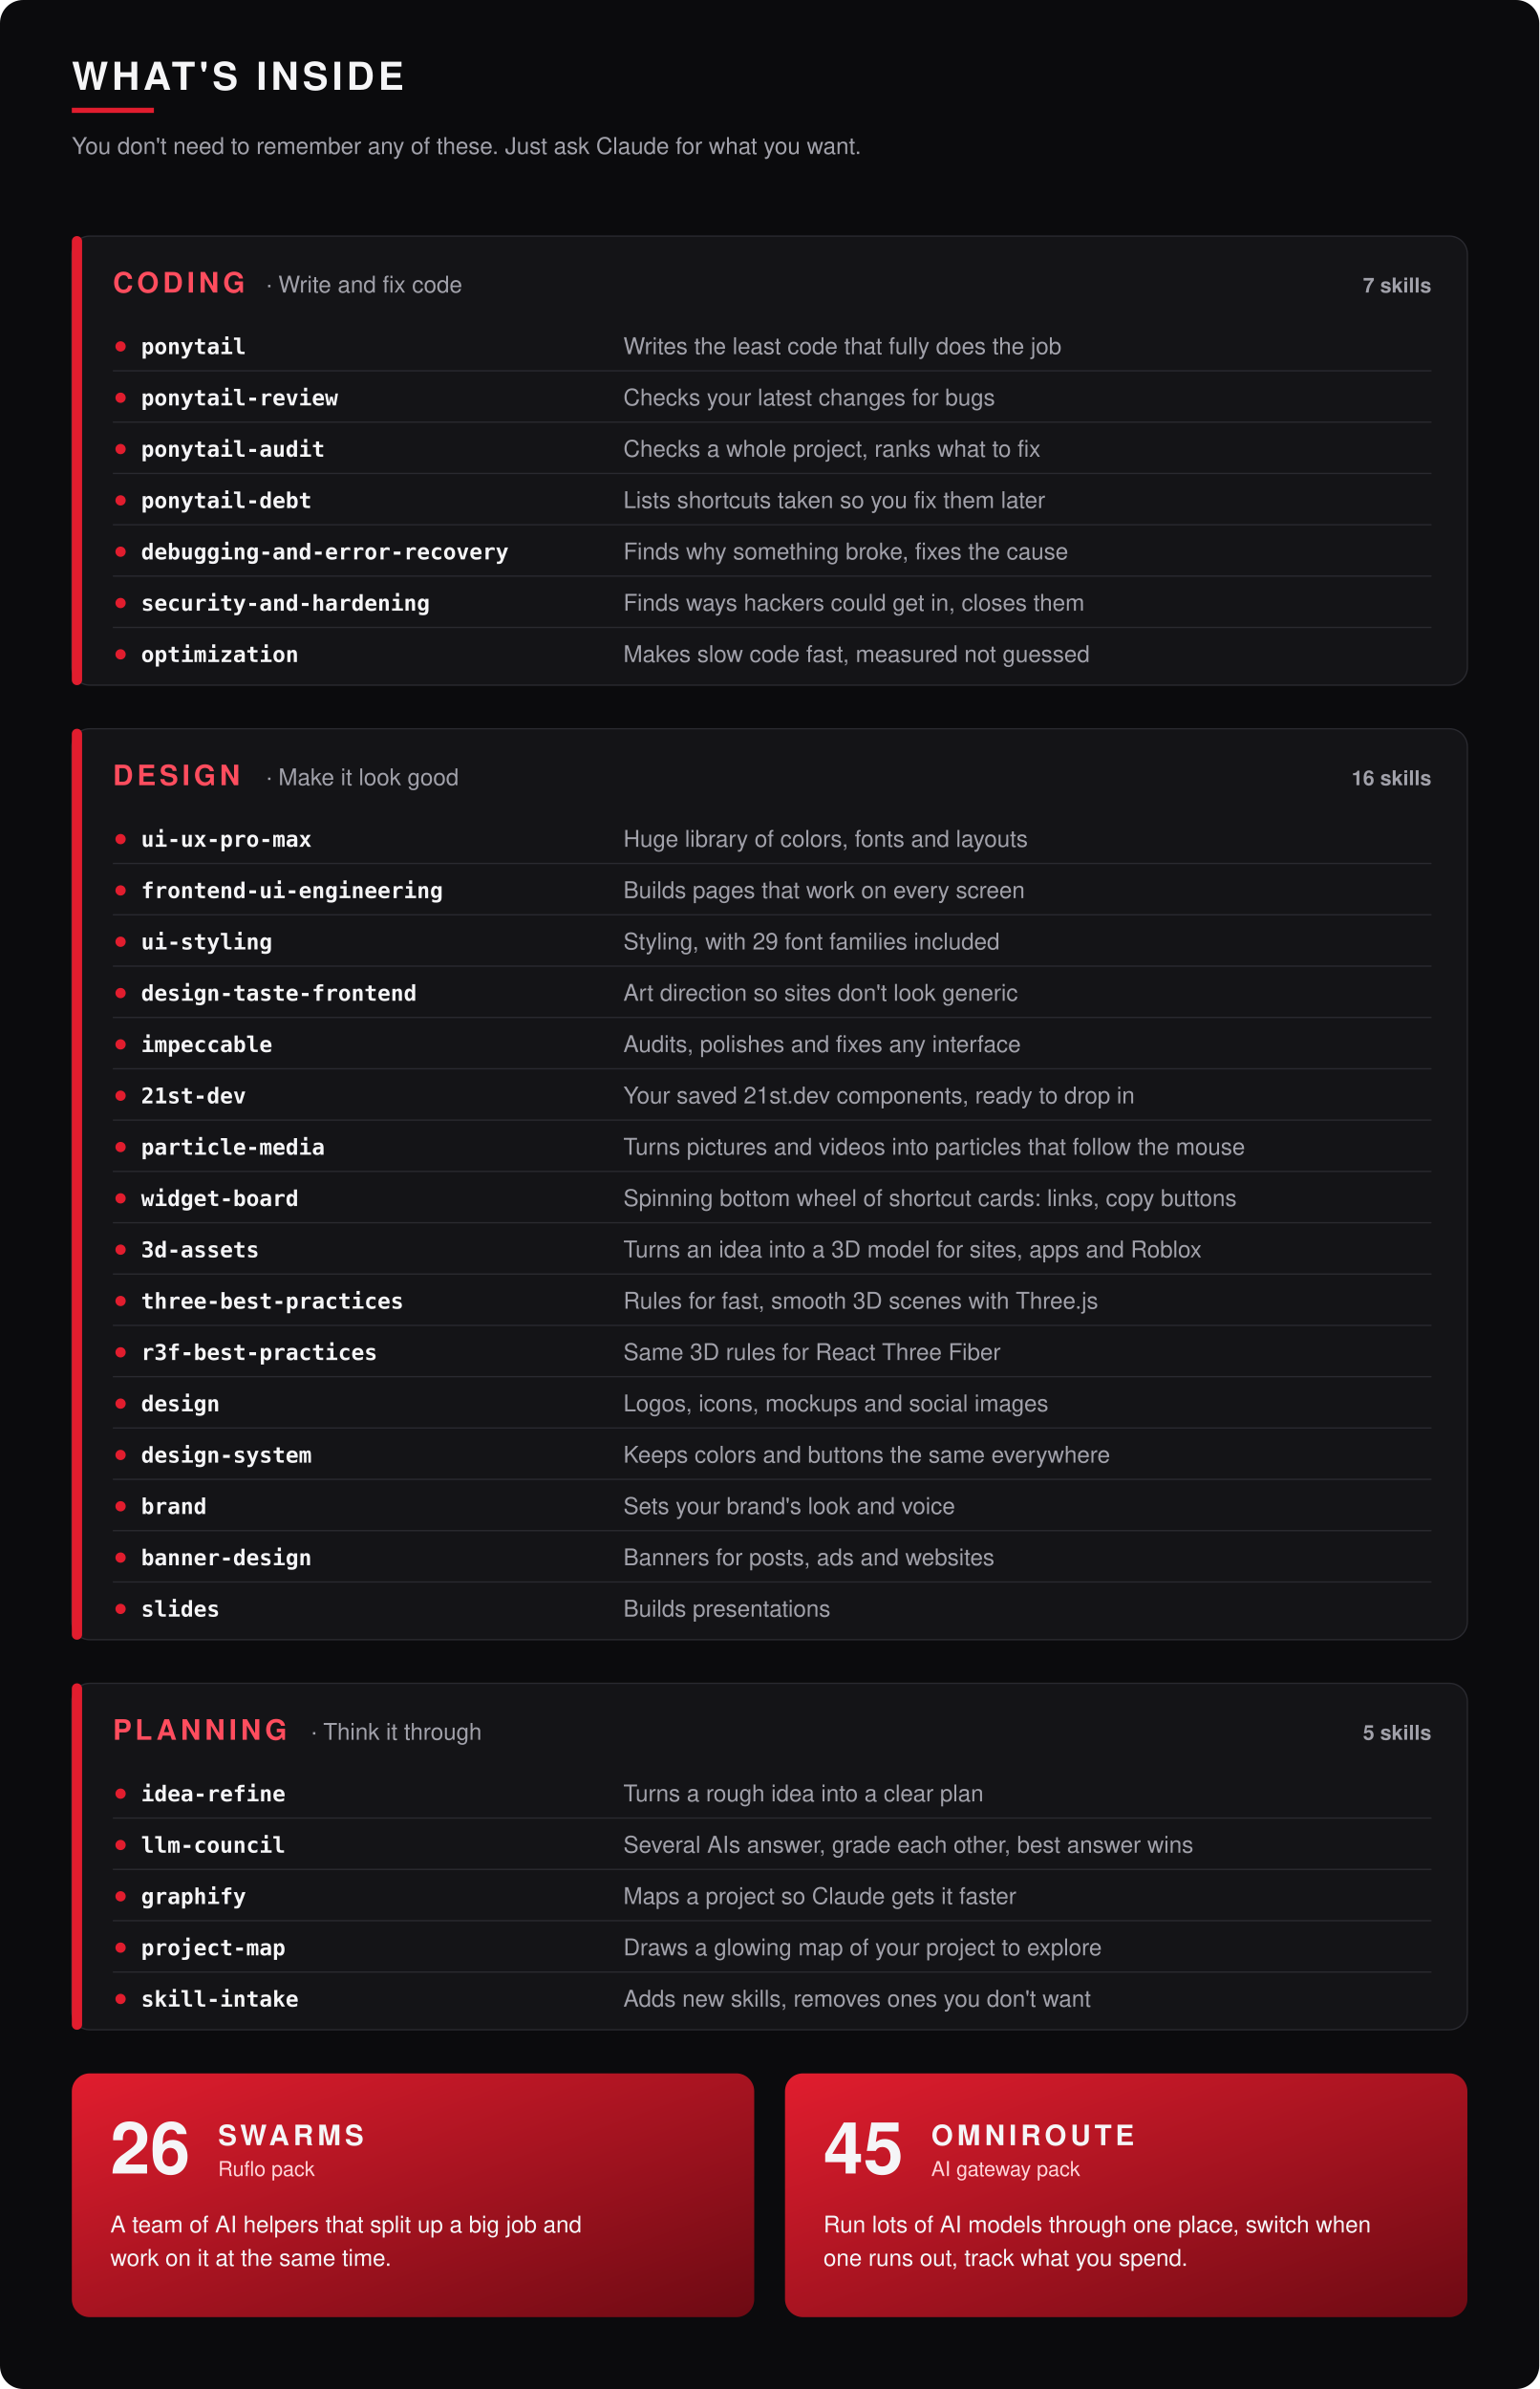
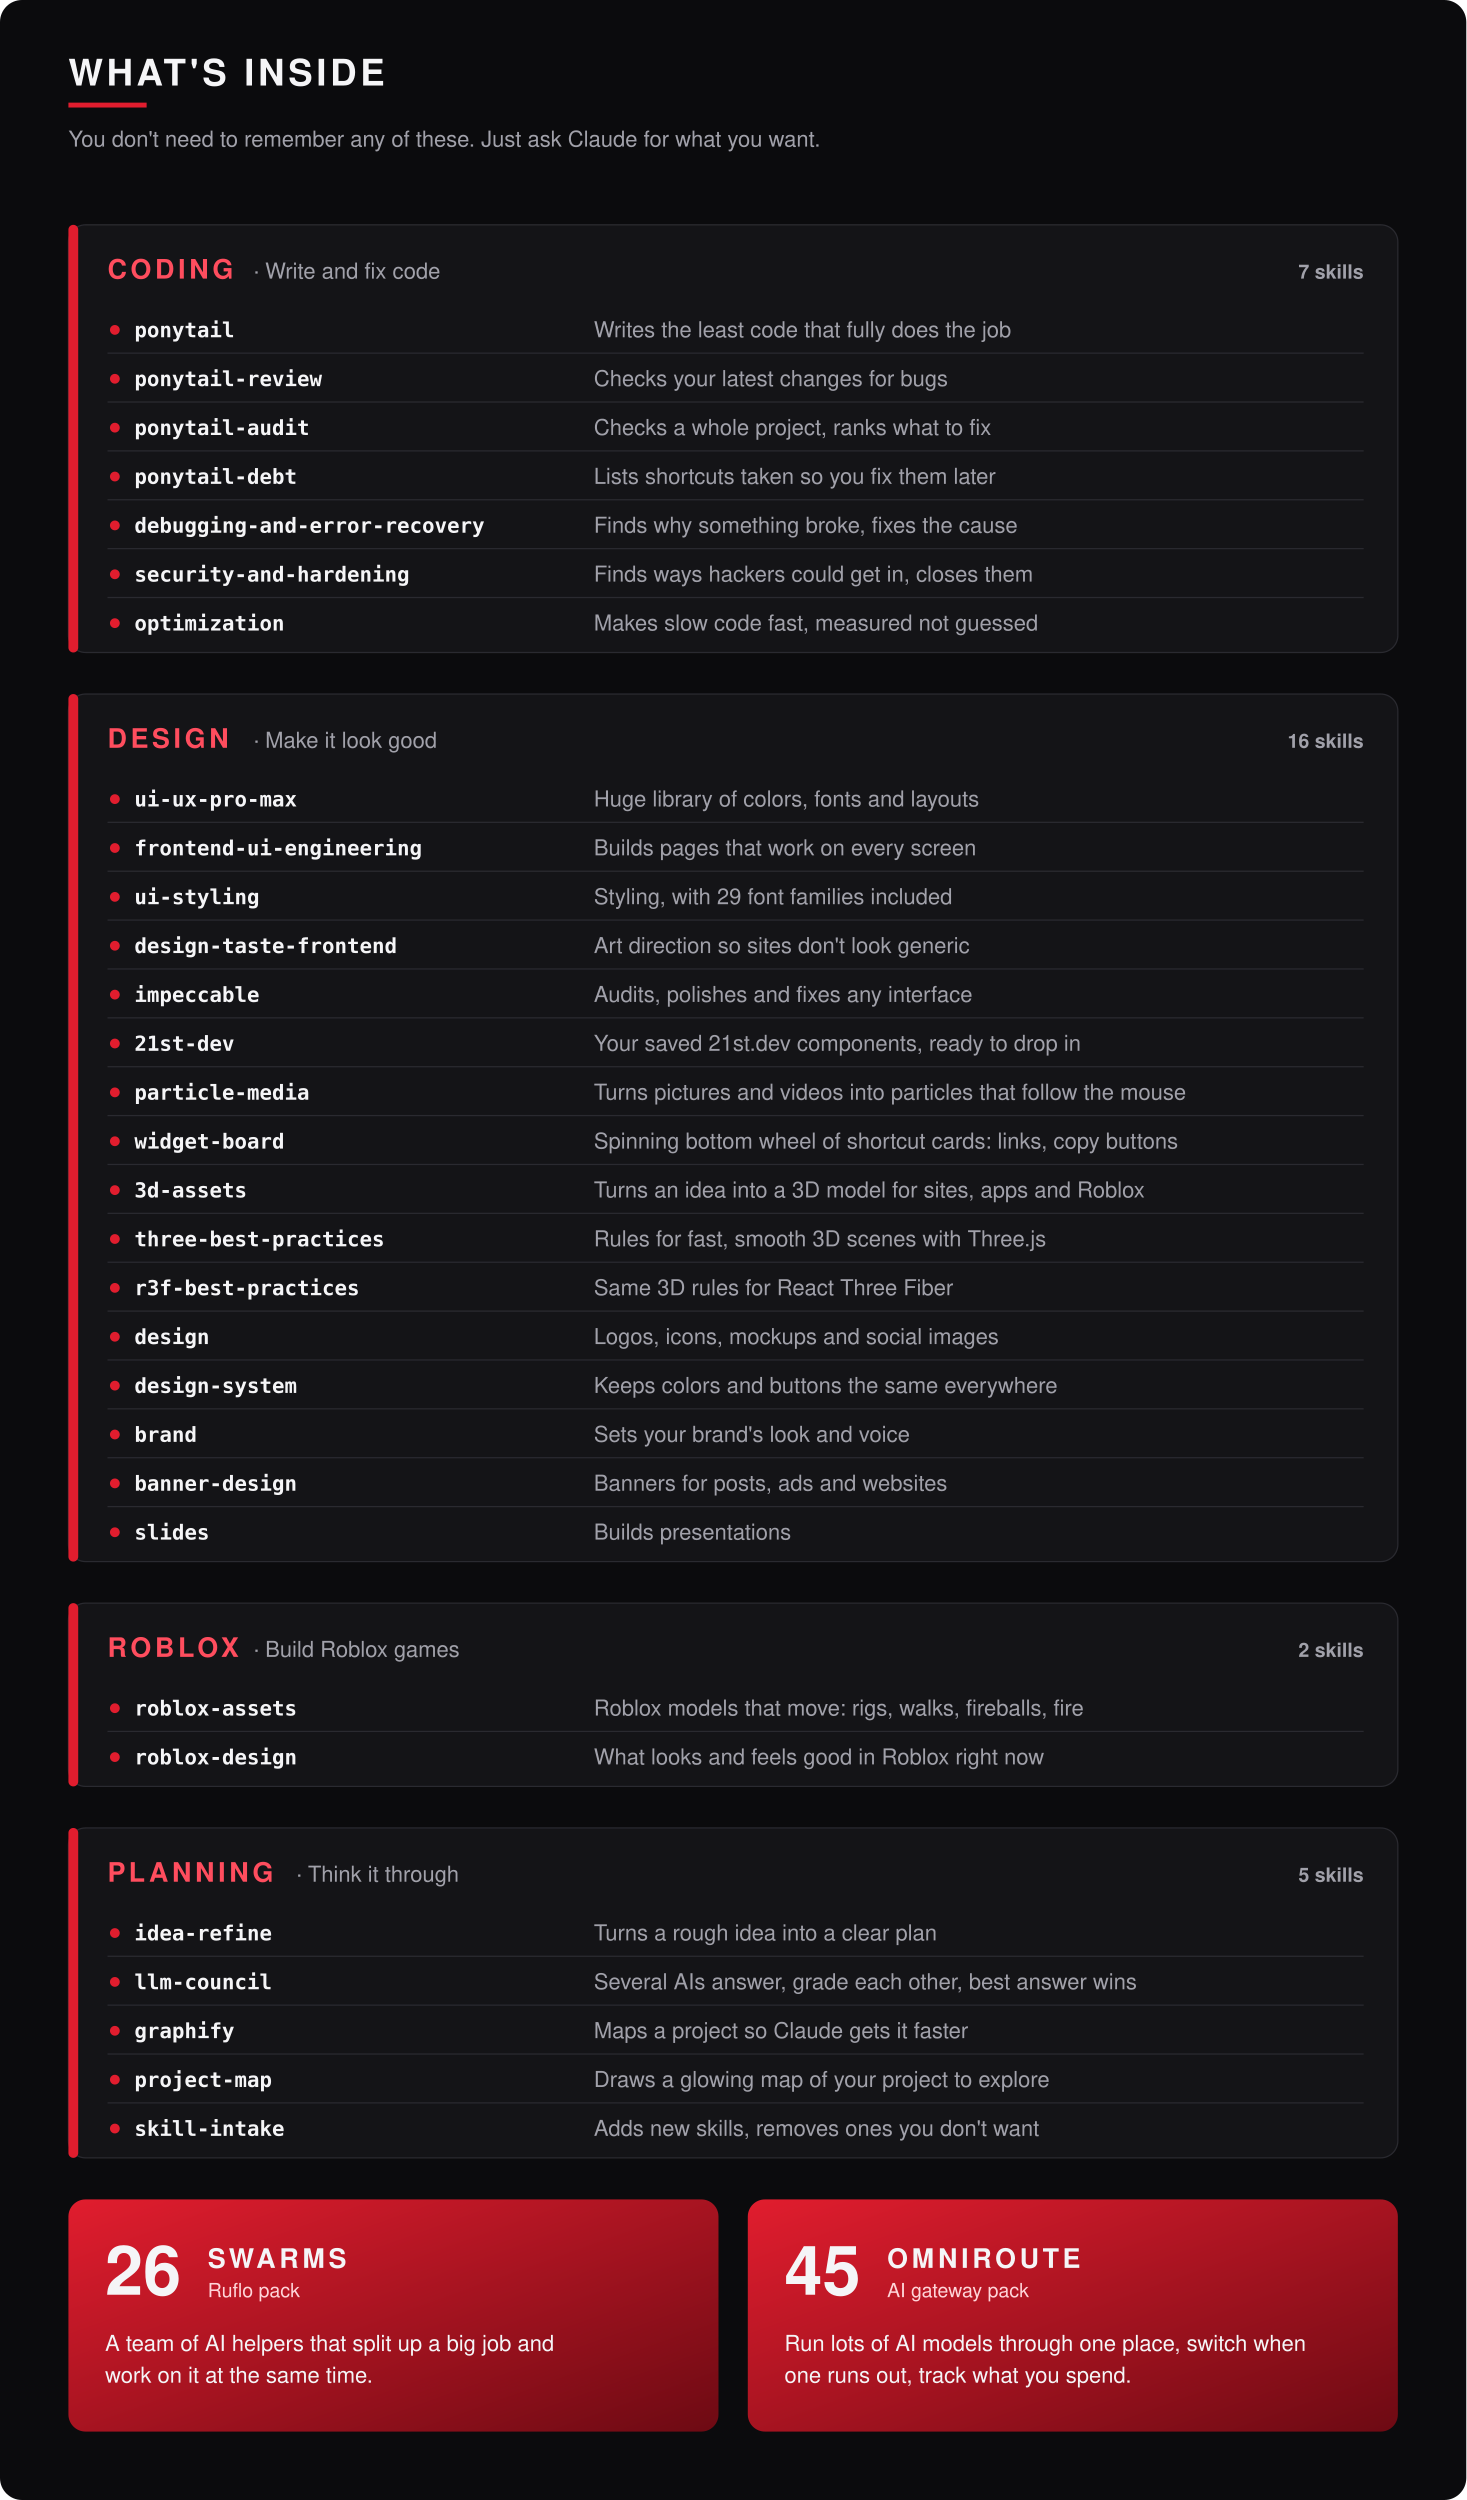
- <svg xmlns="http://www.w3.org/2000/svg" width="1200" height="1862" viewBox="0 0 1200 1862">
+ <svg xmlns="http://www.w3.org/2000/svg" width="1200" height="2046" viewBox="0 0 1200 2046">
  <defs>
    <linearGradient id="rg" x1="0" y1="0" x2="1" y2="1">
      <stop offset="0" stop-color="#e11d2e" />
      <stop offset="1" stop-color="#6d0a13" />
    </linearGradient>
  </defs>
-   <rect width="1200" height="1862" rx="18" fill="#0b0b0d" />
+   <rect width="1200" height="2046" rx="18" fill="#0b0b0d" />
  <text x="56" y="70" font-family="Segoe UI, Helvetica Neue, Helvetica, Arial, sans-serif" font-size="30" font-weight="800" fill="#f5f5f7" text-anchor="start" letter-spacing="3">WHAT'S INSIDE</text>
  <rect x="56" y="84" width="64" height="4" fill="#e11d2e" />
  <text x="56" y="120" font-family="Segoe UI, Helvetica Neue, Helvetica, Arial, sans-serif" font-size="18" font-weight="400" fill="#a1a1aa" text-anchor="start" letter-spacing="0">You don't need to remember any of these. Just ask Claude for what you want.</text>
  <rect x="56" y="184" width="1088" height="350" rx="14" fill="#141417" stroke="#2a2a30" />
  <rect x="56" y="184" width="8" height="350" rx="4" fill="#e11d2e" />
  <text x="88" y="228" font-family="Segoe UI, Helvetica Neue, Helvetica, Arial, sans-serif" font-size="22" font-weight="800" fill="#ff4d5e" text-anchor="start" letter-spacing="3">CODING</text>
  <text x="207.0" y="228" font-family="Segoe UI, Helvetica Neue, Helvetica, Arial, sans-serif" font-size="18" font-weight="500" fill="#a1a1aa" text-anchor="start" letter-spacing="0">· Write and fix code</text>
  <text x="1116" y="228" font-family="Segoe UI, Helvetica Neue, Helvetica, Arial, sans-serif" font-size="16" font-weight="600" fill="#a1a1aa" text-anchor="end" letter-spacing="0">7 skills</text>
  <circle cx="94" cy="270" r="4" fill="#e11d2e" />
  <text x="110" y="276" font-family="Cascadia Code, Consolas, Menlo, monospace" font-size="17" font-weight="600" fill="#f5f5f7" text-anchor="start" letter-spacing="0">ponytail</text>
  <text x="486" y="276" font-family="Segoe UI, Helvetica Neue, Helvetica, Arial, sans-serif" font-size="18" font-weight="400" fill="#a1a1aa" text-anchor="start" letter-spacing="0">Writes the least code that fully does the job</text>
  <line x1="88" y1="289" x2="1116" y2="289" stroke="#2a2a30" />
  <circle cx="94" cy="310" r="4" fill="#e11d2e" />
  <text x="110" y="316" font-family="Cascadia Code, Consolas, Menlo, monospace" font-size="17" font-weight="600" fill="#f5f5f7" text-anchor="start" letter-spacing="0">ponytail-review</text>
  <text x="486" y="316" font-family="Segoe UI, Helvetica Neue, Helvetica, Arial, sans-serif" font-size="18" font-weight="400" fill="#a1a1aa" text-anchor="start" letter-spacing="0">Checks your latest changes for bugs</text>
  <line x1="88" y1="329" x2="1116" y2="329" stroke="#2a2a30" />
  <circle cx="94" cy="350" r="4" fill="#e11d2e" />
  <text x="110" y="356" font-family="Cascadia Code, Consolas, Menlo, monospace" font-size="17" font-weight="600" fill="#f5f5f7" text-anchor="start" letter-spacing="0">ponytail-audit</text>
  <text x="486" y="356" font-family="Segoe UI, Helvetica Neue, Helvetica, Arial, sans-serif" font-size="18" font-weight="400" fill="#a1a1aa" text-anchor="start" letter-spacing="0">Checks a whole project, ranks what to fix</text>
  <line x1="88" y1="369" x2="1116" y2="369" stroke="#2a2a30" />
  <circle cx="94" cy="390" r="4" fill="#e11d2e" />
  <text x="110" y="396" font-family="Cascadia Code, Consolas, Menlo, monospace" font-size="17" font-weight="600" fill="#f5f5f7" text-anchor="start" letter-spacing="0">ponytail-debt</text>
  <text x="486" y="396" font-family="Segoe UI, Helvetica Neue, Helvetica, Arial, sans-serif" font-size="18" font-weight="400" fill="#a1a1aa" text-anchor="start" letter-spacing="0">Lists shortcuts taken so you fix them later</text>
  <line x1="88" y1="409" x2="1116" y2="409" stroke="#2a2a30" />
  <circle cx="94" cy="430" r="4" fill="#e11d2e" />
  <text x="110" y="436" font-family="Cascadia Code, Consolas, Menlo, monospace" font-size="17" font-weight="600" fill="#f5f5f7" text-anchor="start" letter-spacing="0">debugging-and-error-recovery</text>
  <text x="486" y="436" font-family="Segoe UI, Helvetica Neue, Helvetica, Arial, sans-serif" font-size="18" font-weight="400" fill="#a1a1aa" text-anchor="start" letter-spacing="0">Finds why something broke, fixes the cause</text>
  <line x1="88" y1="449" x2="1116" y2="449" stroke="#2a2a30" />
  <circle cx="94" cy="470" r="4" fill="#e11d2e" />
  <text x="110" y="476" font-family="Cascadia Code, Consolas, Menlo, monospace" font-size="17" font-weight="600" fill="#f5f5f7" text-anchor="start" letter-spacing="0">security-and-hardening</text>
  <text x="486" y="476" font-family="Segoe UI, Helvetica Neue, Helvetica, Arial, sans-serif" font-size="18" font-weight="400" fill="#a1a1aa" text-anchor="start" letter-spacing="0">Finds ways hackers could get in, closes them</text>
  <line x1="88" y1="489" x2="1116" y2="489" stroke="#2a2a30" />
  <circle cx="94" cy="510" r="4" fill="#e11d2e" />
  <text x="110" y="516" font-family="Cascadia Code, Consolas, Menlo, monospace" font-size="17" font-weight="600" fill="#f5f5f7" text-anchor="start" letter-spacing="0">optimization</text>
  <text x="486" y="516" font-family="Segoe UI, Helvetica Neue, Helvetica, Arial, sans-serif" font-size="18" font-weight="400" fill="#a1a1aa" text-anchor="start" letter-spacing="0">Makes slow code fast, measured not guessed</text>
  <rect x="56" y="568" width="1088" height="710" rx="14" fill="#141417" stroke="#2a2a30" />
  <rect x="56" y="568" width="8" height="710" rx="4" fill="#e11d2e" />
  <text x="88" y="612" font-family="Segoe UI, Helvetica Neue, Helvetica, Arial, sans-serif" font-size="22" font-weight="800" fill="#ff4d5e" text-anchor="start" letter-spacing="3">DESIGN</text>
  <text x="207.0" y="612" font-family="Segoe UI, Helvetica Neue, Helvetica, Arial, sans-serif" font-size="18" font-weight="500" fill="#a1a1aa" text-anchor="start" letter-spacing="0">· Make it look good</text>
  <text x="1116" y="612" font-family="Segoe UI, Helvetica Neue, Helvetica, Arial, sans-serif" font-size="16" font-weight="600" fill="#a1a1aa" text-anchor="end" letter-spacing="0">16 skills</text>
  <circle cx="94" cy="654" r="4" fill="#e11d2e" />
  <text x="110" y="660" font-family="Cascadia Code, Consolas, Menlo, monospace" font-size="17" font-weight="600" fill="#f5f5f7" text-anchor="start" letter-spacing="0">ui-ux-pro-max</text>
  <text x="486" y="660" font-family="Segoe UI, Helvetica Neue, Helvetica, Arial, sans-serif" font-size="18" font-weight="400" fill="#a1a1aa" text-anchor="start" letter-spacing="0">Huge library of colors, fonts and layouts</text>
  <line x1="88" y1="673" x2="1116" y2="673" stroke="#2a2a30" />
  <circle cx="94" cy="694" r="4" fill="#e11d2e" />
  <text x="110" y="700" font-family="Cascadia Code, Consolas, Menlo, monospace" font-size="17" font-weight="600" fill="#f5f5f7" text-anchor="start" letter-spacing="0">frontend-ui-engineering</text>
  <text x="486" y="700" font-family="Segoe UI, Helvetica Neue, Helvetica, Arial, sans-serif" font-size="18" font-weight="400" fill="#a1a1aa" text-anchor="start" letter-spacing="0">Builds pages that work on every screen</text>
  <line x1="88" y1="713" x2="1116" y2="713" stroke="#2a2a30" />
  <circle cx="94" cy="734" r="4" fill="#e11d2e" />
  <text x="110" y="740" font-family="Cascadia Code, Consolas, Menlo, monospace" font-size="17" font-weight="600" fill="#f5f5f7" text-anchor="start" letter-spacing="0">ui-styling</text>
  <text x="486" y="740" font-family="Segoe UI, Helvetica Neue, Helvetica, Arial, sans-serif" font-size="18" font-weight="400" fill="#a1a1aa" text-anchor="start" letter-spacing="0">Styling, with 29 font families included</text>
  <line x1="88" y1="753" x2="1116" y2="753" stroke="#2a2a30" />
  <circle cx="94" cy="774" r="4" fill="#e11d2e" />
  <text x="110" y="780" font-family="Cascadia Code, Consolas, Menlo, monospace" font-size="17" font-weight="600" fill="#f5f5f7" text-anchor="start" letter-spacing="0">design-taste-frontend</text>
  <text x="486" y="780" font-family="Segoe UI, Helvetica Neue, Helvetica, Arial, sans-serif" font-size="18" font-weight="400" fill="#a1a1aa" text-anchor="start" letter-spacing="0">Art direction so sites don't look generic</text>
  <line x1="88" y1="793" x2="1116" y2="793" stroke="#2a2a30" />
  <circle cx="94" cy="814" r="4" fill="#e11d2e" />
  <text x="110" y="820" font-family="Cascadia Code, Consolas, Menlo, monospace" font-size="17" font-weight="600" fill="#f5f5f7" text-anchor="start" letter-spacing="0">impeccable</text>
  <text x="486" y="820" font-family="Segoe UI, Helvetica Neue, Helvetica, Arial, sans-serif" font-size="18" font-weight="400" fill="#a1a1aa" text-anchor="start" letter-spacing="0">Audits, polishes and fixes any interface</text>
  <line x1="88" y1="833" x2="1116" y2="833" stroke="#2a2a30" />
  <circle cx="94" cy="854" r="4" fill="#e11d2e" />
  <text x="110" y="860" font-family="Cascadia Code, Consolas, Menlo, monospace" font-size="17" font-weight="600" fill="#f5f5f7" text-anchor="start" letter-spacing="0">21st-dev</text>
  <text x="486" y="860" font-family="Segoe UI, Helvetica Neue, Helvetica, Arial, sans-serif" font-size="18" font-weight="400" fill="#a1a1aa" text-anchor="start" letter-spacing="0">Your saved 21st.dev components, ready to drop in</text>
  <line x1="88" y1="873" x2="1116" y2="873" stroke="#2a2a30" />
  <circle cx="94" cy="894" r="4" fill="#e11d2e" />
  <text x="110" y="900" font-family="Cascadia Code, Consolas, Menlo, monospace" font-size="17" font-weight="600" fill="#f5f5f7" text-anchor="start" letter-spacing="0">particle-media</text>
  <text x="486" y="900" font-family="Segoe UI, Helvetica Neue, Helvetica, Arial, sans-serif" font-size="18" font-weight="400" fill="#a1a1aa" text-anchor="start" letter-spacing="0">Turns pictures and videos into particles that follow the mouse</text>
  <line x1="88" y1="913" x2="1116" y2="913" stroke="#2a2a30" />
  <circle cx="94" cy="934" r="4" fill="#e11d2e" />
  <text x="110" y="940" font-family="Cascadia Code, Consolas, Menlo, monospace" font-size="17" font-weight="600" fill="#f5f5f7" text-anchor="start" letter-spacing="0">widget-board</text>
  <text x="486" y="940" font-family="Segoe UI, Helvetica Neue, Helvetica, Arial, sans-serif" font-size="18" font-weight="400" fill="#a1a1aa" text-anchor="start" letter-spacing="0">Spinning bottom wheel of shortcut cards: links, copy buttons</text>
  <line x1="88" y1="953" x2="1116" y2="953" stroke="#2a2a30" />
  <circle cx="94" cy="974" r="4" fill="#e11d2e" />
  <text x="110" y="980" font-family="Cascadia Code, Consolas, Menlo, monospace" font-size="17" font-weight="600" fill="#f5f5f7" text-anchor="start" letter-spacing="0">3d-assets</text>
  <text x="486" y="980" font-family="Segoe UI, Helvetica Neue, Helvetica, Arial, sans-serif" font-size="18" font-weight="400" fill="#a1a1aa" text-anchor="start" letter-spacing="0">Turns an idea into a 3D model for sites, apps and Roblox</text>
  <line x1="88" y1="993" x2="1116" y2="993" stroke="#2a2a30" />
  <circle cx="94" cy="1014" r="4" fill="#e11d2e" />
  <text x="110" y="1020" font-family="Cascadia Code, Consolas, Menlo, monospace" font-size="17" font-weight="600" fill="#f5f5f7" text-anchor="start" letter-spacing="0">three-best-practices</text>
  <text x="486" y="1020" font-family="Segoe UI, Helvetica Neue, Helvetica, Arial, sans-serif" font-size="18" font-weight="400" fill="#a1a1aa" text-anchor="start" letter-spacing="0">Rules for fast, smooth 3D scenes with Three.js</text>
  <line x1="88" y1="1033" x2="1116" y2="1033" stroke="#2a2a30" />
  <circle cx="94" cy="1054" r="4" fill="#e11d2e" />
  <text x="110" y="1060" font-family="Cascadia Code, Consolas, Menlo, monospace" font-size="17" font-weight="600" fill="#f5f5f7" text-anchor="start" letter-spacing="0">r3f-best-practices</text>
  <text x="486" y="1060" font-family="Segoe UI, Helvetica Neue, Helvetica, Arial, sans-serif" font-size="18" font-weight="400" fill="#a1a1aa" text-anchor="start" letter-spacing="0">Same 3D rules for React Three Fiber</text>
  <line x1="88" y1="1073" x2="1116" y2="1073" stroke="#2a2a30" />
  <circle cx="94" cy="1094" r="4" fill="#e11d2e" />
  <text x="110" y="1100" font-family="Cascadia Code, Consolas, Menlo, monospace" font-size="17" font-weight="600" fill="#f5f5f7" text-anchor="start" letter-spacing="0">design</text>
  <text x="486" y="1100" font-family="Segoe UI, Helvetica Neue, Helvetica, Arial, sans-serif" font-size="18" font-weight="400" fill="#a1a1aa" text-anchor="start" letter-spacing="0">Logos, icons, mockups and social images</text>
  <line x1="88" y1="1113" x2="1116" y2="1113" stroke="#2a2a30" />
  <circle cx="94" cy="1134" r="4" fill="#e11d2e" />
  <text x="110" y="1140" font-family="Cascadia Code, Consolas, Menlo, monospace" font-size="17" font-weight="600" fill="#f5f5f7" text-anchor="start" letter-spacing="0">design-system</text>
  <text x="486" y="1140" font-family="Segoe UI, Helvetica Neue, Helvetica, Arial, sans-serif" font-size="18" font-weight="400" fill="#a1a1aa" text-anchor="start" letter-spacing="0">Keeps colors and buttons the same everywhere</text>
  <line x1="88" y1="1153" x2="1116" y2="1153" stroke="#2a2a30" />
  <circle cx="94" cy="1174" r="4" fill="#e11d2e" />
  <text x="110" y="1180" font-family="Cascadia Code, Consolas, Menlo, monospace" font-size="17" font-weight="600" fill="#f5f5f7" text-anchor="start" letter-spacing="0">brand</text>
  <text x="486" y="1180" font-family="Segoe UI, Helvetica Neue, Helvetica, Arial, sans-serif" font-size="18" font-weight="400" fill="#a1a1aa" text-anchor="start" letter-spacing="0">Sets your brand's look and voice</text>
  <line x1="88" y1="1193" x2="1116" y2="1193" stroke="#2a2a30" />
  <circle cx="94" cy="1214" r="4" fill="#e11d2e" />
  <text x="110" y="1220" font-family="Cascadia Code, Consolas, Menlo, monospace" font-size="17" font-weight="600" fill="#f5f5f7" text-anchor="start" letter-spacing="0">banner-design</text>
  <text x="486" y="1220" font-family="Segoe UI, Helvetica Neue, Helvetica, Arial, sans-serif" font-size="18" font-weight="400" fill="#a1a1aa" text-anchor="start" letter-spacing="0">Banners for posts, ads and websites</text>
  <line x1="88" y1="1233" x2="1116" y2="1233" stroke="#2a2a30" />
  <circle cx="94" cy="1254" r="4" fill="#e11d2e" />
  <text x="110" y="1260" font-family="Cascadia Code, Consolas, Menlo, monospace" font-size="17" font-weight="600" fill="#f5f5f7" text-anchor="start" letter-spacing="0">slides</text>
  <text x="486" y="1260" font-family="Segoe UI, Helvetica Neue, Helvetica, Arial, sans-serif" font-size="18" font-weight="400" fill="#a1a1aa" text-anchor="start" letter-spacing="0">Builds presentations</text>
-   <rect x="56" y="1312" width="1088" height="270" rx="14" fill="#141417" stroke="#2a2a30" />
-   <rect x="56" y="1312" width="8" height="270" rx="4" fill="#e11d2e" />
-   <text x="88" y="1356" font-family="Segoe UI, Helvetica Neue, Helvetica, Arial, sans-serif" font-size="22" font-weight="800" fill="#ff4d5e" text-anchor="start" letter-spacing="3">PLANNING</text>
-   <text x="242.0" y="1356" font-family="Segoe UI, Helvetica Neue, Helvetica, Arial, sans-serif" font-size="18" font-weight="500" fill="#a1a1aa" text-anchor="start" letter-spacing="0">· Think it through</text>
-   <text x="1116" y="1356" font-family="Segoe UI, Helvetica Neue, Helvetica, Arial, sans-serif" font-size="16" font-weight="600" fill="#a1a1aa" text-anchor="end" letter-spacing="0">5 skills</text>
+   <rect x="56" y="1312" width="1088" height="150" rx="14" fill="#141417" stroke="#2a2a30" />
+   <rect x="56" y="1312" width="8" height="150" rx="4" fill="#e11d2e" />
+   <text x="88" y="1356" font-family="Segoe UI, Helvetica Neue, Helvetica, Arial, sans-serif" font-size="22" font-weight="800" fill="#ff4d5e" text-anchor="start" letter-spacing="3">ROBLOX</text>
+   <text x="207.0" y="1356" font-family="Segoe UI, Helvetica Neue, Helvetica, Arial, sans-serif" font-size="18" font-weight="500" fill="#a1a1aa" text-anchor="start" letter-spacing="0">· Build Roblox games</text>
+   <text x="1116" y="1356" font-family="Segoe UI, Helvetica Neue, Helvetica, Arial, sans-serif" font-size="16" font-weight="600" fill="#a1a1aa" text-anchor="end" letter-spacing="0">2 skills</text>
  <circle cx="94" cy="1398" r="4" fill="#e11d2e" />
-   <text x="110" y="1404" font-family="Cascadia Code, Consolas, Menlo, monospace" font-size="17" font-weight="600" fill="#f5f5f7" text-anchor="start" letter-spacing="0">idea-refine</text>
-   <text x="486" y="1404" font-family="Segoe UI, Helvetica Neue, Helvetica, Arial, sans-serif" font-size="18" font-weight="400" fill="#a1a1aa" text-anchor="start" letter-spacing="0">Turns a rough idea into a clear plan</text>
+   <text x="110" y="1404" font-family="Cascadia Code, Consolas, Menlo, monospace" font-size="17" font-weight="600" fill="#f5f5f7" text-anchor="start" letter-spacing="0">roblox-assets</text>
+   <text x="486" y="1404" font-family="Segoe UI, Helvetica Neue, Helvetica, Arial, sans-serif" font-size="18" font-weight="400" fill="#a1a1aa" text-anchor="start" letter-spacing="0">Roblox models that move: rigs, walks, fireballs, fire</text>
  <line x1="88" y1="1417" x2="1116" y2="1417" stroke="#2a2a30" />
  <circle cx="94" cy="1438" r="4" fill="#e11d2e" />
-   <text x="110" y="1444" font-family="Cascadia Code, Consolas, Menlo, monospace" font-size="17" font-weight="600" fill="#f5f5f7" text-anchor="start" letter-spacing="0">llm-council</text>
-   <text x="486" y="1444" font-family="Segoe UI, Helvetica Neue, Helvetica, Arial, sans-serif" font-size="18" font-weight="400" fill="#a1a1aa" text-anchor="start" letter-spacing="0">Several AIs answer, grade each other, best answer wins</text>
-   <line x1="88" y1="1457" x2="1116" y2="1457" stroke="#2a2a30" />
-   <circle cx="94" cy="1478" r="4" fill="#e11d2e" />
-   <text x="110" y="1484" font-family="Cascadia Code, Consolas, Menlo, monospace" font-size="17" font-weight="600" fill="#f5f5f7" text-anchor="start" letter-spacing="0">graphify</text>
-   <text x="486" y="1484" font-family="Segoe UI, Helvetica Neue, Helvetica, Arial, sans-serif" font-size="18" font-weight="400" fill="#a1a1aa" text-anchor="start" letter-spacing="0">Maps a project so Claude gets it faster</text>
-   <line x1="88" y1="1497" x2="1116" y2="1497" stroke="#2a2a30" />
-   <circle cx="94" cy="1518" r="4" fill="#e11d2e" />
-   <text x="110" y="1524" font-family="Cascadia Code, Consolas, Menlo, monospace" font-size="17" font-weight="600" fill="#f5f5f7" text-anchor="start" letter-spacing="0">project-map</text>
-   <text x="486" y="1524" font-family="Segoe UI, Helvetica Neue, Helvetica, Arial, sans-serif" font-size="18" font-weight="400" fill="#a1a1aa" text-anchor="start" letter-spacing="0">Draws a glowing map of your project to explore</text>
-   <line x1="88" y1="1537" x2="1116" y2="1537" stroke="#2a2a30" />
-   <circle cx="94" cy="1558" r="4" fill="#e11d2e" />
-   <text x="110" y="1564" font-family="Cascadia Code, Consolas, Menlo, monospace" font-size="17" font-weight="600" fill="#f5f5f7" text-anchor="start" letter-spacing="0">skill-intake</text>
-   <text x="486" y="1564" font-family="Segoe UI, Helvetica Neue, Helvetica, Arial, sans-serif" font-size="18" font-weight="400" fill="#a1a1aa" text-anchor="start" letter-spacing="0">Adds new skills, removes ones you don't want</text>
-   <rect x="56" y="1616" width="532" height="190" rx="14" fill="url(#rg)" />
-   <text x="86" y="1694" font-family="Segoe UI, Helvetica Neue, Helvetica, Arial, sans-serif" font-size="56" font-weight="800" fill="#f5f5f7" text-anchor="start" letter-spacing="0">26</text>
-   <text x="170" y="1672" font-family="Segoe UI, Helvetica Neue, Helvetica, Arial, sans-serif" font-size="22" font-weight="800" fill="#f5f5f7" text-anchor="start" letter-spacing="3">SWARMS</text>
-   <text x="170" y="1696" font-family="Segoe UI, Helvetica Neue, Helvetica, Arial, sans-serif" font-size="16" font-weight="500" fill="#ffd5d9" text-anchor="start" letter-spacing="0">Ruflo pack</text>
-   <text x="86" y="1740" font-family="Segoe UI, Helvetica Neue, Helvetica, Arial, sans-serif" font-size="18" font-weight="500" fill="#f5f5f7" text-anchor="start" letter-spacing="0">A team of AI helpers that split up a big job and</text>
-   <text x="86" y="1766" font-family="Segoe UI, Helvetica Neue, Helvetica, Arial, sans-serif" font-size="18" font-weight="500" fill="#f5f5f7" text-anchor="start" letter-spacing="0">work on it at the same time.</text>
-   <rect x="612" y="1616" width="532" height="190" rx="14" fill="url(#rg)" />
-   <text x="642" y="1694" font-family="Segoe UI, Helvetica Neue, Helvetica, Arial, sans-serif" font-size="56" font-weight="800" fill="#f5f5f7" text-anchor="start" letter-spacing="0">45</text>
-   <text x="726" y="1672" font-family="Segoe UI, Helvetica Neue, Helvetica, Arial, sans-serif" font-size="22" font-weight="800" fill="#f5f5f7" text-anchor="start" letter-spacing="3">OMNIROUTE</text>
-   <text x="726" y="1696" font-family="Segoe UI, Helvetica Neue, Helvetica, Arial, sans-serif" font-size="16" font-weight="500" fill="#ffd5d9" text-anchor="start" letter-spacing="0">AI gateway pack</text>
-   <text x="642" y="1740" font-family="Segoe UI, Helvetica Neue, Helvetica, Arial, sans-serif" font-size="18" font-weight="500" fill="#f5f5f7" text-anchor="start" letter-spacing="0">Run lots of AI models through one place, switch when</text>
-   <text x="642" y="1766" font-family="Segoe UI, Helvetica Neue, Helvetica, Arial, sans-serif" font-size="18" font-weight="500" fill="#f5f5f7" text-anchor="start" letter-spacing="0">one runs out, track what you spend.</text>
+   <text x="110" y="1444" font-family="Cascadia Code, Consolas, Menlo, monospace" font-size="17" font-weight="600" fill="#f5f5f7" text-anchor="start" letter-spacing="0">roblox-design</text>
+   <text x="486" y="1444" font-family="Segoe UI, Helvetica Neue, Helvetica, Arial, sans-serif" font-size="18" font-weight="400" fill="#a1a1aa" text-anchor="start" letter-spacing="0">What looks and feels good in Roblox right now</text>
+   <rect x="56" y="1496" width="1088" height="270" rx="14" fill="#141417" stroke="#2a2a30" />
+   <rect x="56" y="1496" width="8" height="270" rx="4" fill="#e11d2e" />
+   <text x="88" y="1540" font-family="Segoe UI, Helvetica Neue, Helvetica, Arial, sans-serif" font-size="22" font-weight="800" fill="#ff4d5e" text-anchor="start" letter-spacing="3">PLANNING</text>
+   <text x="242.0" y="1540" font-family="Segoe UI, Helvetica Neue, Helvetica, Arial, sans-serif" font-size="18" font-weight="500" fill="#a1a1aa" text-anchor="start" letter-spacing="0">· Think it through</text>
+   <text x="1116" y="1540" font-family="Segoe UI, Helvetica Neue, Helvetica, Arial, sans-serif" font-size="16" font-weight="600" fill="#a1a1aa" text-anchor="end" letter-spacing="0">5 skills</text>
+   <circle cx="94" cy="1582" r="4" fill="#e11d2e" />
+   <text x="110" y="1588" font-family="Cascadia Code, Consolas, Menlo, monospace" font-size="17" font-weight="600" fill="#f5f5f7" text-anchor="start" letter-spacing="0">idea-refine</text>
+   <text x="486" y="1588" font-family="Segoe UI, Helvetica Neue, Helvetica, Arial, sans-serif" font-size="18" font-weight="400" fill="#a1a1aa" text-anchor="start" letter-spacing="0">Turns a rough idea into a clear plan</text>
+   <line x1="88" y1="1601" x2="1116" y2="1601" stroke="#2a2a30" />
+   <circle cx="94" cy="1622" r="4" fill="#e11d2e" />
+   <text x="110" y="1628" font-family="Cascadia Code, Consolas, Menlo, monospace" font-size="17" font-weight="600" fill="#f5f5f7" text-anchor="start" letter-spacing="0">llm-council</text>
+   <text x="486" y="1628" font-family="Segoe UI, Helvetica Neue, Helvetica, Arial, sans-serif" font-size="18" font-weight="400" fill="#a1a1aa" text-anchor="start" letter-spacing="0">Several AIs answer, grade each other, best answer wins</text>
+   <line x1="88" y1="1641" x2="1116" y2="1641" stroke="#2a2a30" />
+   <circle cx="94" cy="1662" r="4" fill="#e11d2e" />
+   <text x="110" y="1668" font-family="Cascadia Code, Consolas, Menlo, monospace" font-size="17" font-weight="600" fill="#f5f5f7" text-anchor="start" letter-spacing="0">graphify</text>
+   <text x="486" y="1668" font-family="Segoe UI, Helvetica Neue, Helvetica, Arial, sans-serif" font-size="18" font-weight="400" fill="#a1a1aa" text-anchor="start" letter-spacing="0">Maps a project so Claude gets it faster</text>
+   <line x1="88" y1="1681" x2="1116" y2="1681" stroke="#2a2a30" />
+   <circle cx="94" cy="1702" r="4" fill="#e11d2e" />
+   <text x="110" y="1708" font-family="Cascadia Code, Consolas, Menlo, monospace" font-size="17" font-weight="600" fill="#f5f5f7" text-anchor="start" letter-spacing="0">project-map</text>
+   <text x="486" y="1708" font-family="Segoe UI, Helvetica Neue, Helvetica, Arial, sans-serif" font-size="18" font-weight="400" fill="#a1a1aa" text-anchor="start" letter-spacing="0">Draws a glowing map of your project to explore</text>
+   <line x1="88" y1="1721" x2="1116" y2="1721" stroke="#2a2a30" />
+   <circle cx="94" cy="1742" r="4" fill="#e11d2e" />
+   <text x="110" y="1748" font-family="Cascadia Code, Consolas, Menlo, monospace" font-size="17" font-weight="600" fill="#f5f5f7" text-anchor="start" letter-spacing="0">skill-intake</text>
+   <text x="486" y="1748" font-family="Segoe UI, Helvetica Neue, Helvetica, Arial, sans-serif" font-size="18" font-weight="400" fill="#a1a1aa" text-anchor="start" letter-spacing="0">Adds new skills, removes ones you don't want</text>
+   <rect x="56" y="1800" width="532" height="190" rx="14" fill="url(#rg)" />
+   <text x="86" y="1878" font-family="Segoe UI, Helvetica Neue, Helvetica, Arial, sans-serif" font-size="56" font-weight="800" fill="#f5f5f7" text-anchor="start" letter-spacing="0">26</text>
+   <text x="170" y="1856" font-family="Segoe UI, Helvetica Neue, Helvetica, Arial, sans-serif" font-size="22" font-weight="800" fill="#f5f5f7" text-anchor="start" letter-spacing="3">SWARMS</text>
+   <text x="170" y="1880" font-family="Segoe UI, Helvetica Neue, Helvetica, Arial, sans-serif" font-size="16" font-weight="500" fill="#ffd5d9" text-anchor="start" letter-spacing="0">Ruflo pack</text>
+   <text x="86" y="1924" font-family="Segoe UI, Helvetica Neue, Helvetica, Arial, sans-serif" font-size="18" font-weight="500" fill="#f5f5f7" text-anchor="start" letter-spacing="0">A team of AI helpers that split up a big job and</text>
+   <text x="86" y="1950" font-family="Segoe UI, Helvetica Neue, Helvetica, Arial, sans-serif" font-size="18" font-weight="500" fill="#f5f5f7" text-anchor="start" letter-spacing="0">work on it at the same time.</text>
+   <rect x="612" y="1800" width="532" height="190" rx="14" fill="url(#rg)" />
+   <text x="642" y="1878" font-family="Segoe UI, Helvetica Neue, Helvetica, Arial, sans-serif" font-size="56" font-weight="800" fill="#f5f5f7" text-anchor="start" letter-spacing="0">45</text>
+   <text x="726" y="1856" font-family="Segoe UI, Helvetica Neue, Helvetica, Arial, sans-serif" font-size="22" font-weight="800" fill="#f5f5f7" text-anchor="start" letter-spacing="3">OMNIROUTE</text>
+   <text x="726" y="1880" font-family="Segoe UI, Helvetica Neue, Helvetica, Arial, sans-serif" font-size="16" font-weight="500" fill="#ffd5d9" text-anchor="start" letter-spacing="0">AI gateway pack</text>
+   <text x="642" y="1924" font-family="Segoe UI, Helvetica Neue, Helvetica, Arial, sans-serif" font-size="18" font-weight="500" fill="#f5f5f7" text-anchor="start" letter-spacing="0">Run lots of AI models through one place, switch when</text>
+   <text x="642" y="1950" font-family="Segoe UI, Helvetica Neue, Helvetica, Arial, sans-serif" font-size="18" font-weight="500" fill="#f5f5f7" text-anchor="start" letter-spacing="0">one runs out, track what you spend.</text>
</svg>
